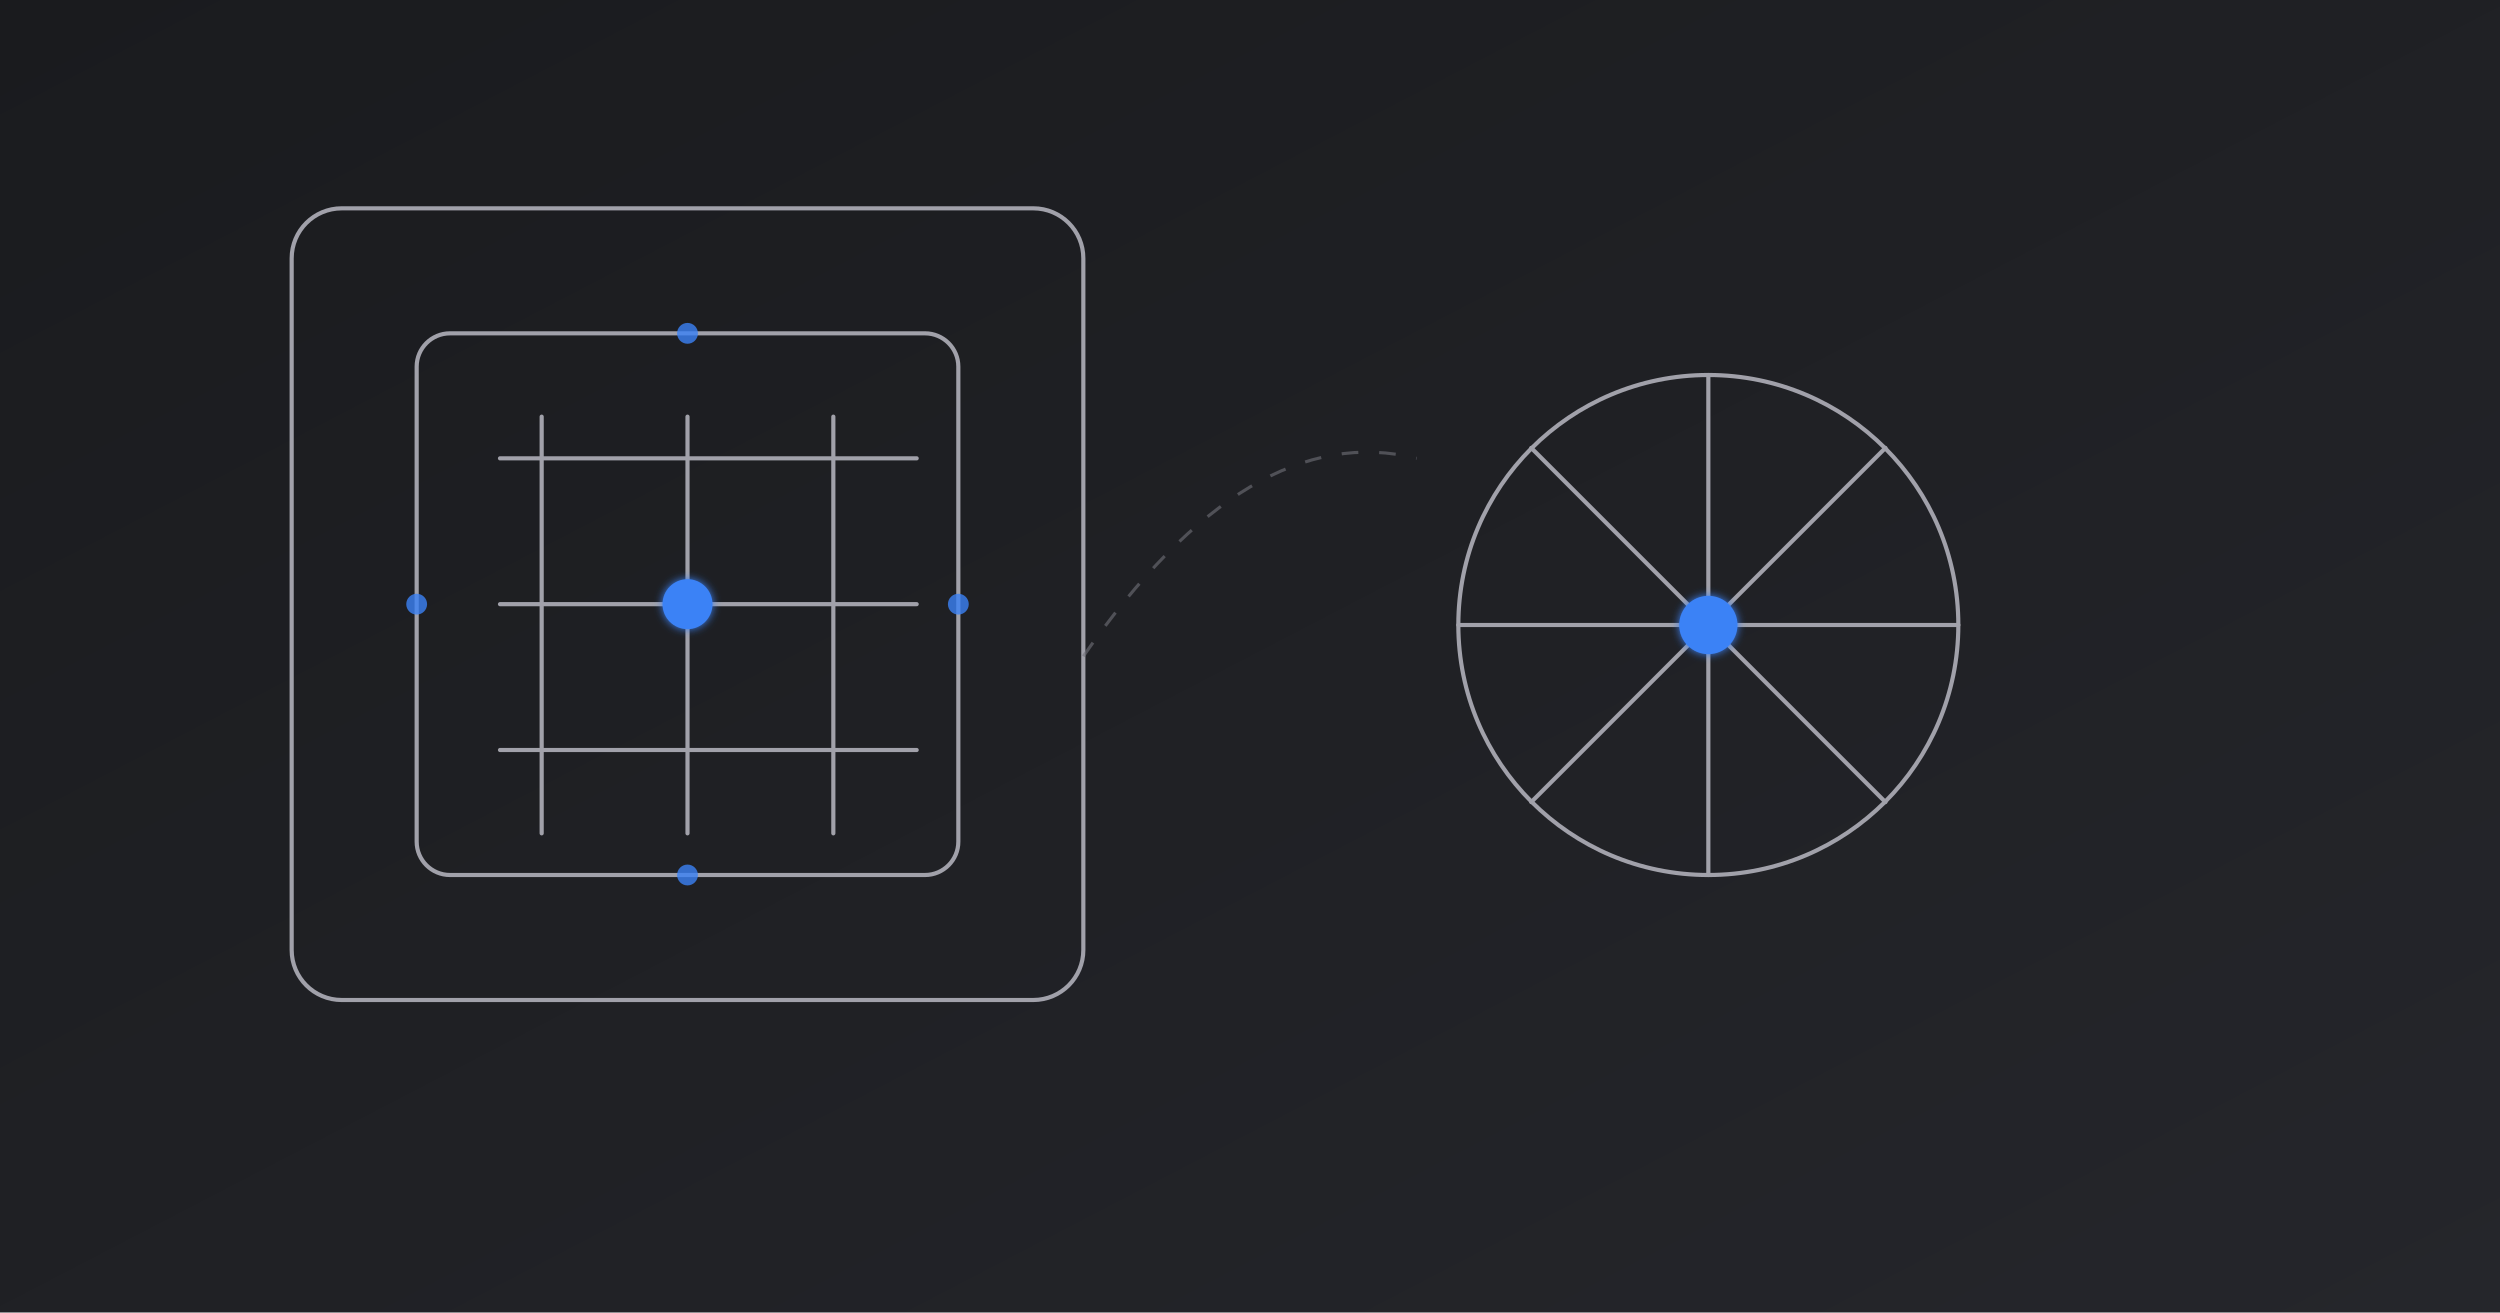
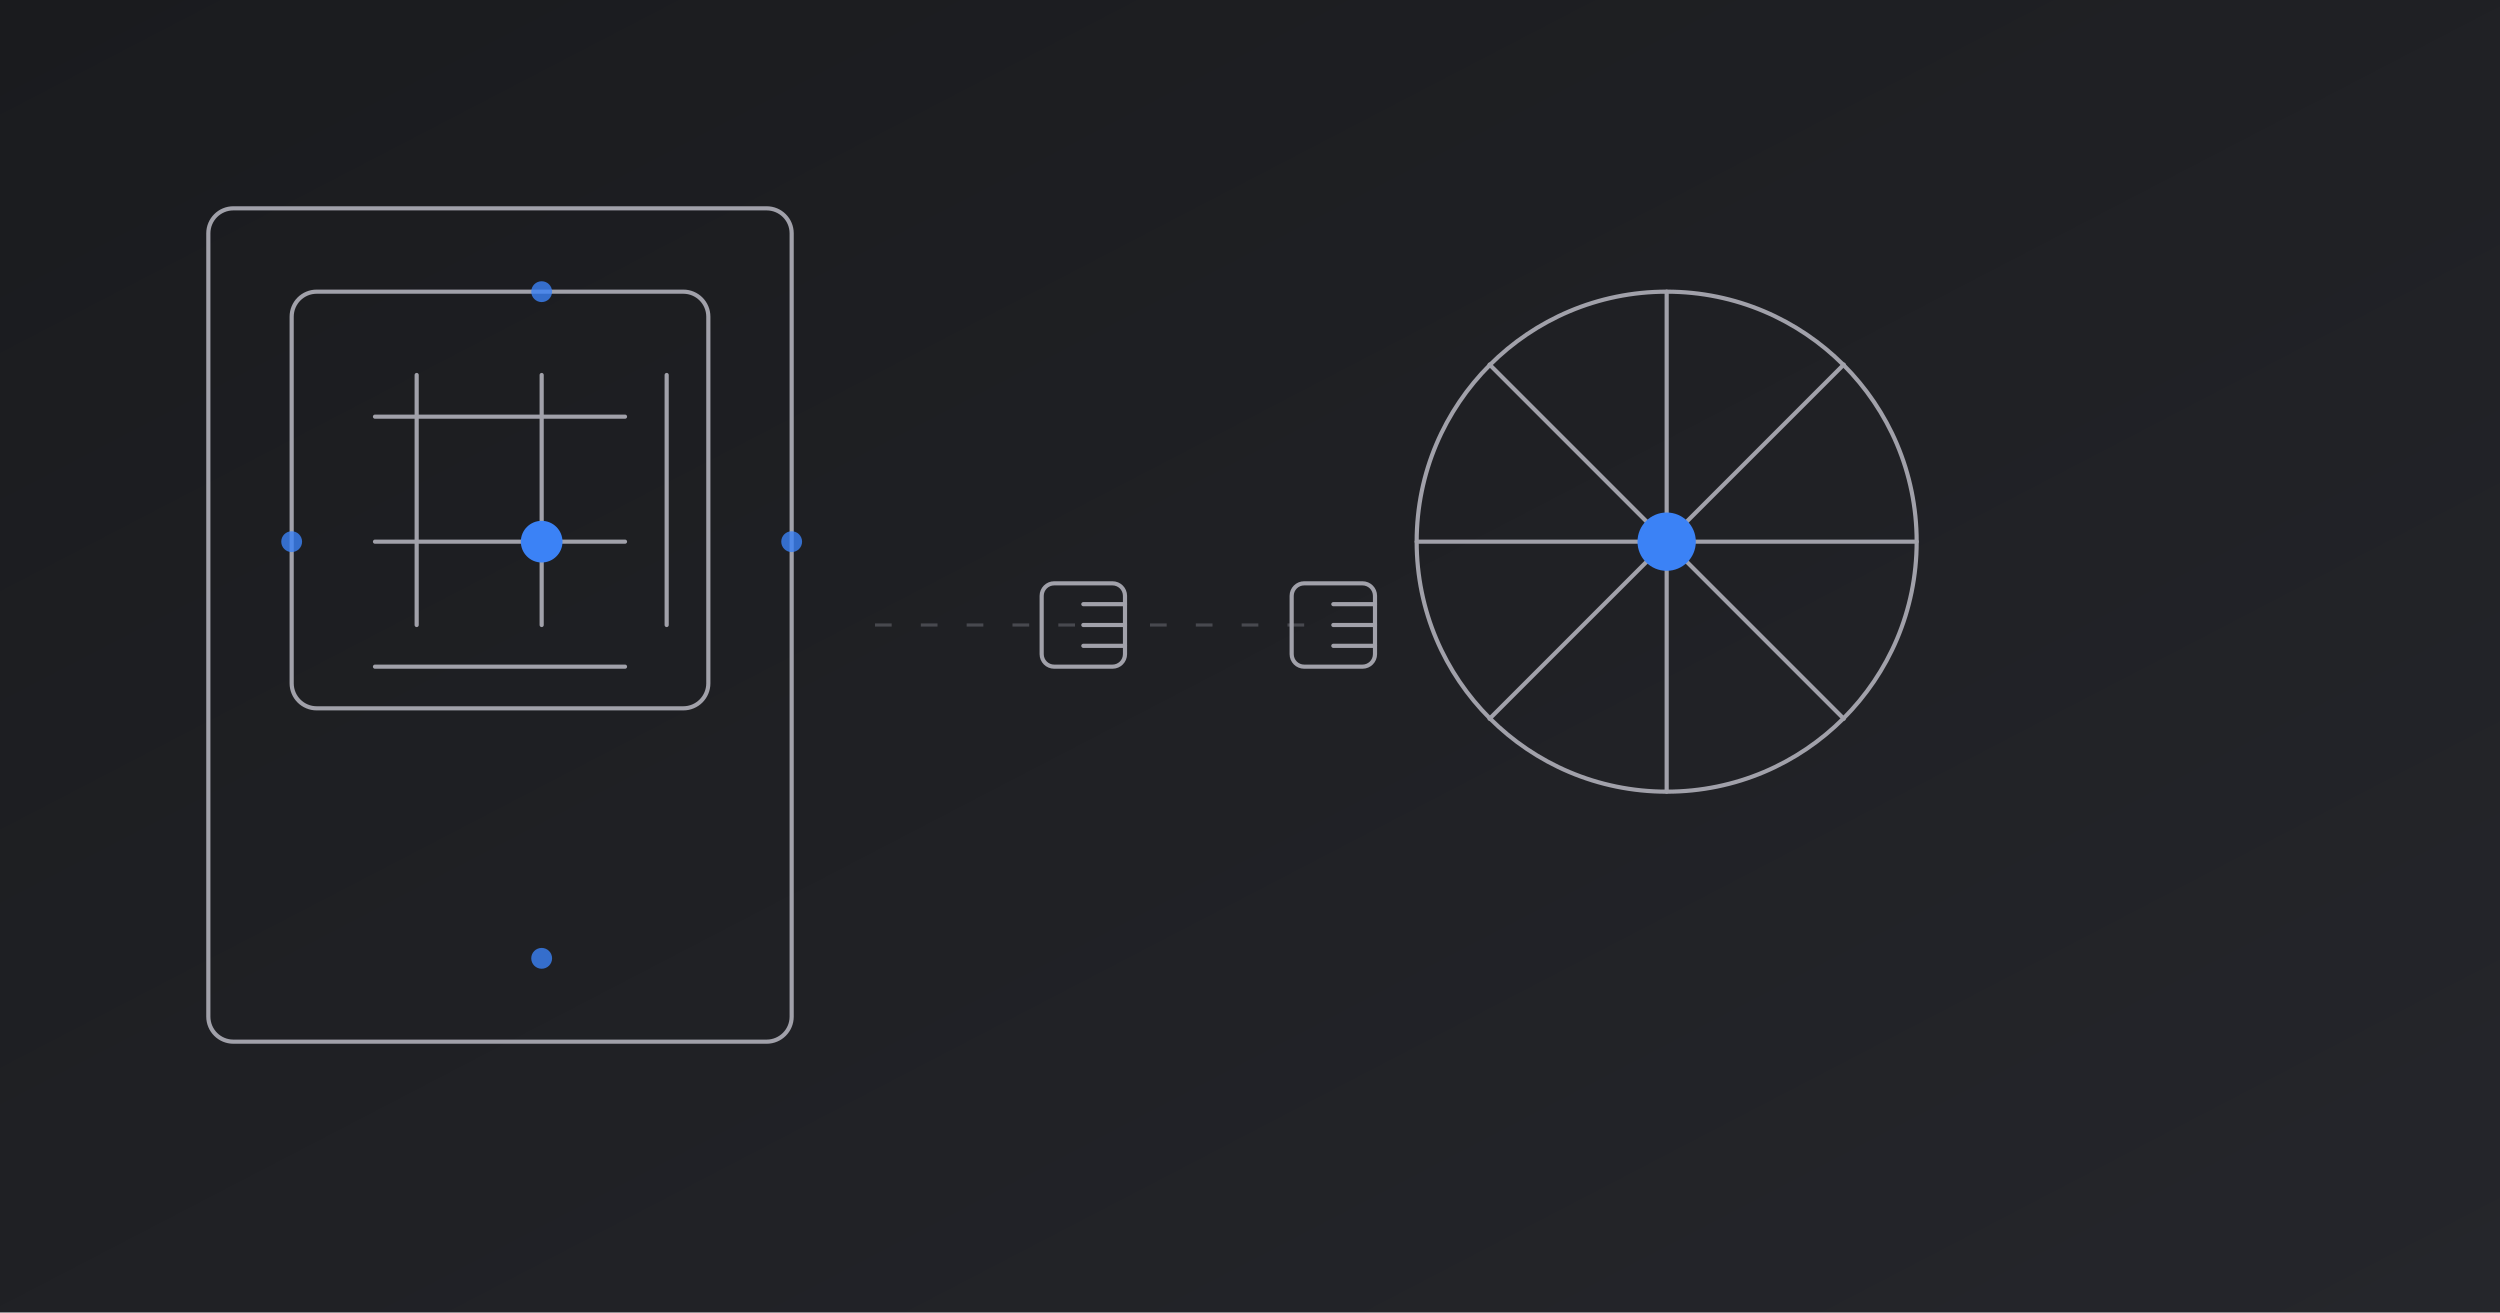
<svg xmlns="http://www.w3.org/2000/svg" width="1200" height="630" viewBox="0 0 1200 630" role="img" aria-labelledby="t d">
  <defs>
    <linearGradient id="bg" x1="0" y1="0" x2="1" y2="1">
      <stop offset="0" stop-color="#1a1b1e" />
      <stop offset="1" stop-color="#25262b" />
    </linearGradient>
-     <linearGradient id="glow" x1="0" y1="0" x2="0" y2="1">
-       <stop offset="0" stop-color="#3b82f6" />
-       <stop offset="1" stop-color="#60a5fa" />
-     </linearGradient>
-     <filter id="glow-f" x="-20%" y="-20%" width="140%" height="140%">
-       <feGaussianBlur in="SourceGraphic" stdDeviation="2" result="blur" />
-       <feMerge>
-         <feMergeNode in="blur" />
-         <feMergeNode in="SourceGraphic" />
-       </feMerge>
-     </filter>
    <style>
      .line { stroke: #a1a1aa; stroke-width: 2; fill: none; stroke-linecap: round; stroke-linejoin: round; }
      .accent { fill: #3b82f6; }
-       .dim { stroke: #71717a; stroke-width: 1.5; fill: none; opacity: 0.6; }
+       .dim { stroke: #71717a; stroke-width: 1.5; fill: none; opacity: 0.5; }
    </style>
  </defs>
  <rect width="1200" height="630" fill="url(#bg)" />
-   <g transform="translate(140 100)">
-     <rect class="line" x="0" y="0" width="380" height="380" rx="24" />
-     <rect class="line" x="60" y="60" width="260" height="260" rx="16" />
-     <path class="line" d="M100 120h200M100 190h200M100 260h200M120 100v200M190 100v200M260 100v200" />
-     <circle class="accent" cx="190" cy="190" r="12" filter="url(#glow-f)">
-       <animate attributeName="r" values="10;14;10" dur="2.5s" repeatCount="indefinite" />
+   <g transform="translate(100 100)">
+     <rect class="line" x="0" y="0" width="280" height="400" rx="12" />
+     <rect class="line" x="40" y="40" width="200" height="200" rx="12" />
+     <path class="line" d="M80 100h120M80 160h120M80 220h120M100 80v120M160 80v120M220 80v120" />
+     <circle class="accent" cx="160" cy="160" r="10">
+       <animate attributeName="r" values="8;12;8" dur="2.5s" repeatCount="indefinite" />
      <animate attributeName="opacity" values="0.9;1;0.9" dur="2.5s" repeatCount="indefinite" />
    </circle>
-     <circle class="accent" cx="60" cy="190" r="5" opacity="0.8" />
-     <circle class="accent" cx="320" cy="190" r="5" opacity="0.8" />
-     <circle class="accent" cx="190" cy="60" r="5" opacity="0.8" />
-     <circle class="accent" cx="190" cy="320" r="5" opacity="0.8" />
+     <circle class="accent" cx="40" cy="160" r="5" opacity="0.8" />
+     <circle class="accent" cx="280" cy="160" r="5" opacity="0.8" />
+     <circle class="accent" cx="160" cy="40" r="5" opacity="0.8" />
+     <circle class="accent" cx="160" cy="360" r="5" opacity="0.8" />
  </g>
-   <g transform="translate(680 160)">
+   <g transform="translate(420 240)">
+     <path class="dim" d="M0 60H240" stroke-dasharray="8 14" stroke-dashoffset="0">
+       <animate attributeName="stroke-dashoffset" values="0;-80;0" keyTimes="0;0.3;1" dur="4s" repeatCount="indefinite" />
+     </path>
+     <rect class="line" x="80" y="40" width="40" height="40" rx="6" />
+     <rect class="line" x="200" y="40" width="40" height="40" rx="6" />
+     <path class="line" d="M100 50h20M100 60h20M100 70h20" stroke-width="1.5" />
+     <path class="line" d="M220 50h20M220 60h20M220 70h20" stroke-width="1.5" />
+   </g>
+   <g transform="translate(660 120)">
    <circle class="line" cx="140" cy="140" r="120" />
    <path class="line" d="M140 20v240M20 140h240M55 55l170 170M225 55L55 225" />
-     <circle class="accent" cx="140" cy="140" r="14" filter="url(#glow-f)">
+     <circle class="accent" cx="140" cy="140" r="14">
      <animate attributeName="r" values="12;16;12" dur="2s" repeatCount="indefinite" />
    </circle>
  </g>
-   <path class="dim" d="M520 315 Q600 200 680 220" stroke-dasharray="8 10">
-     <animate attributeName="stroke-dashoffset" values="0;-36" dur="4s" repeatCount="indefinite" />
-   </path>
</svg>
